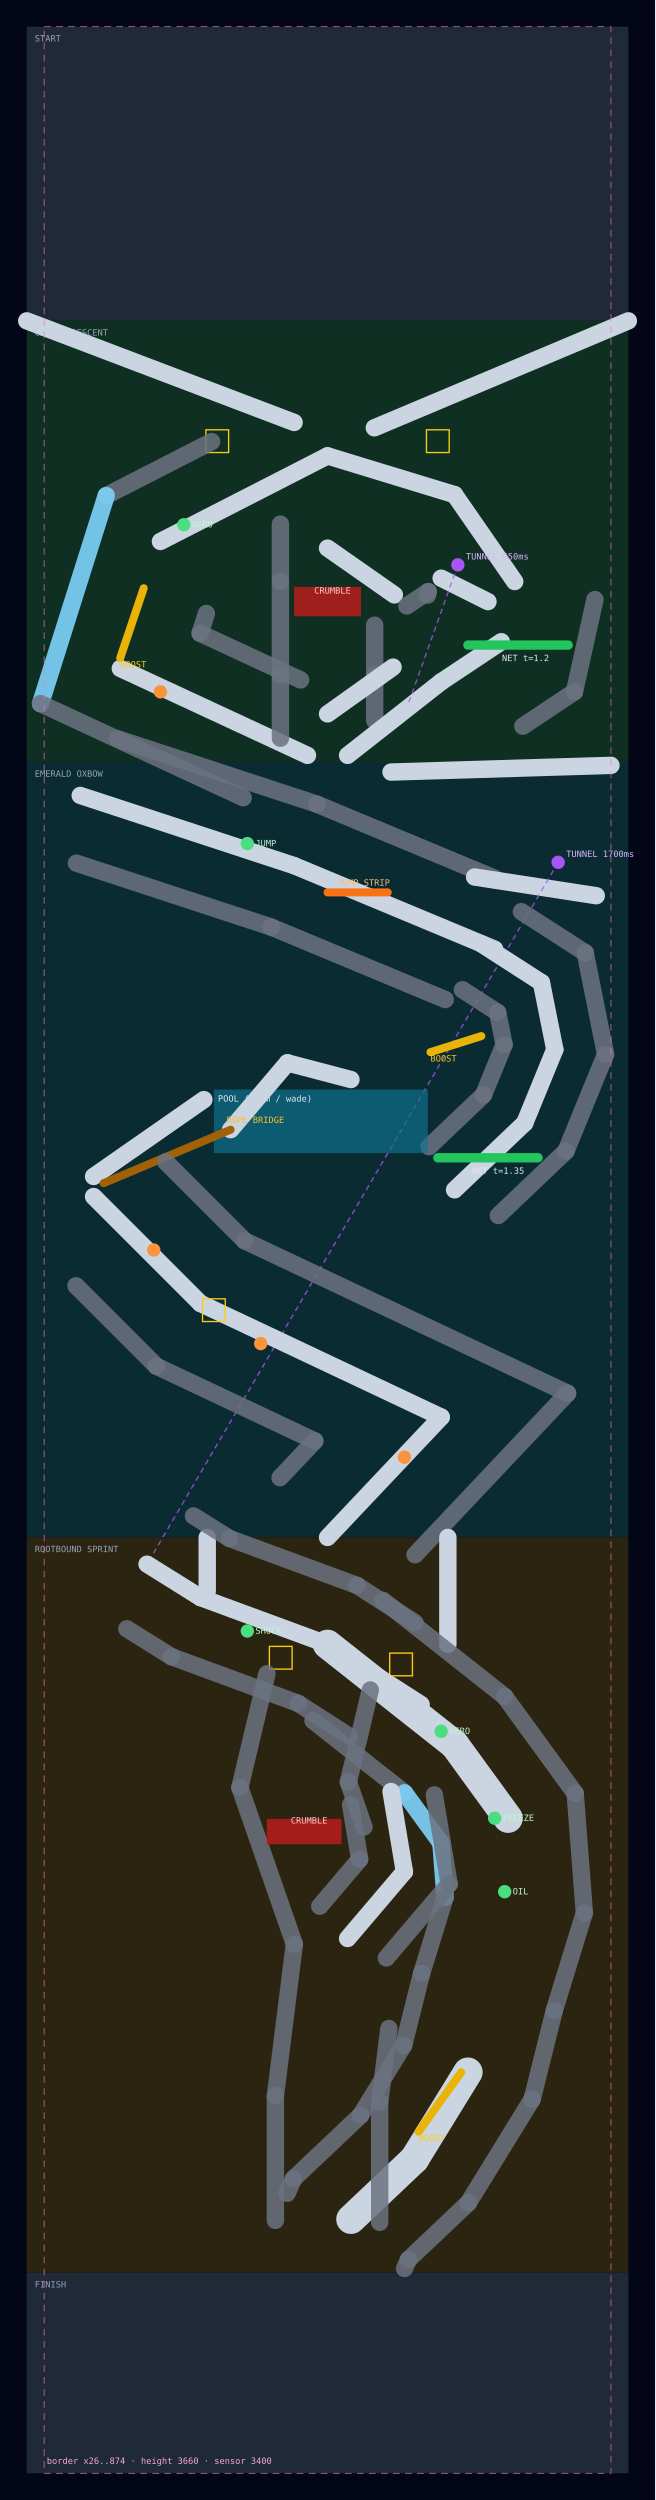
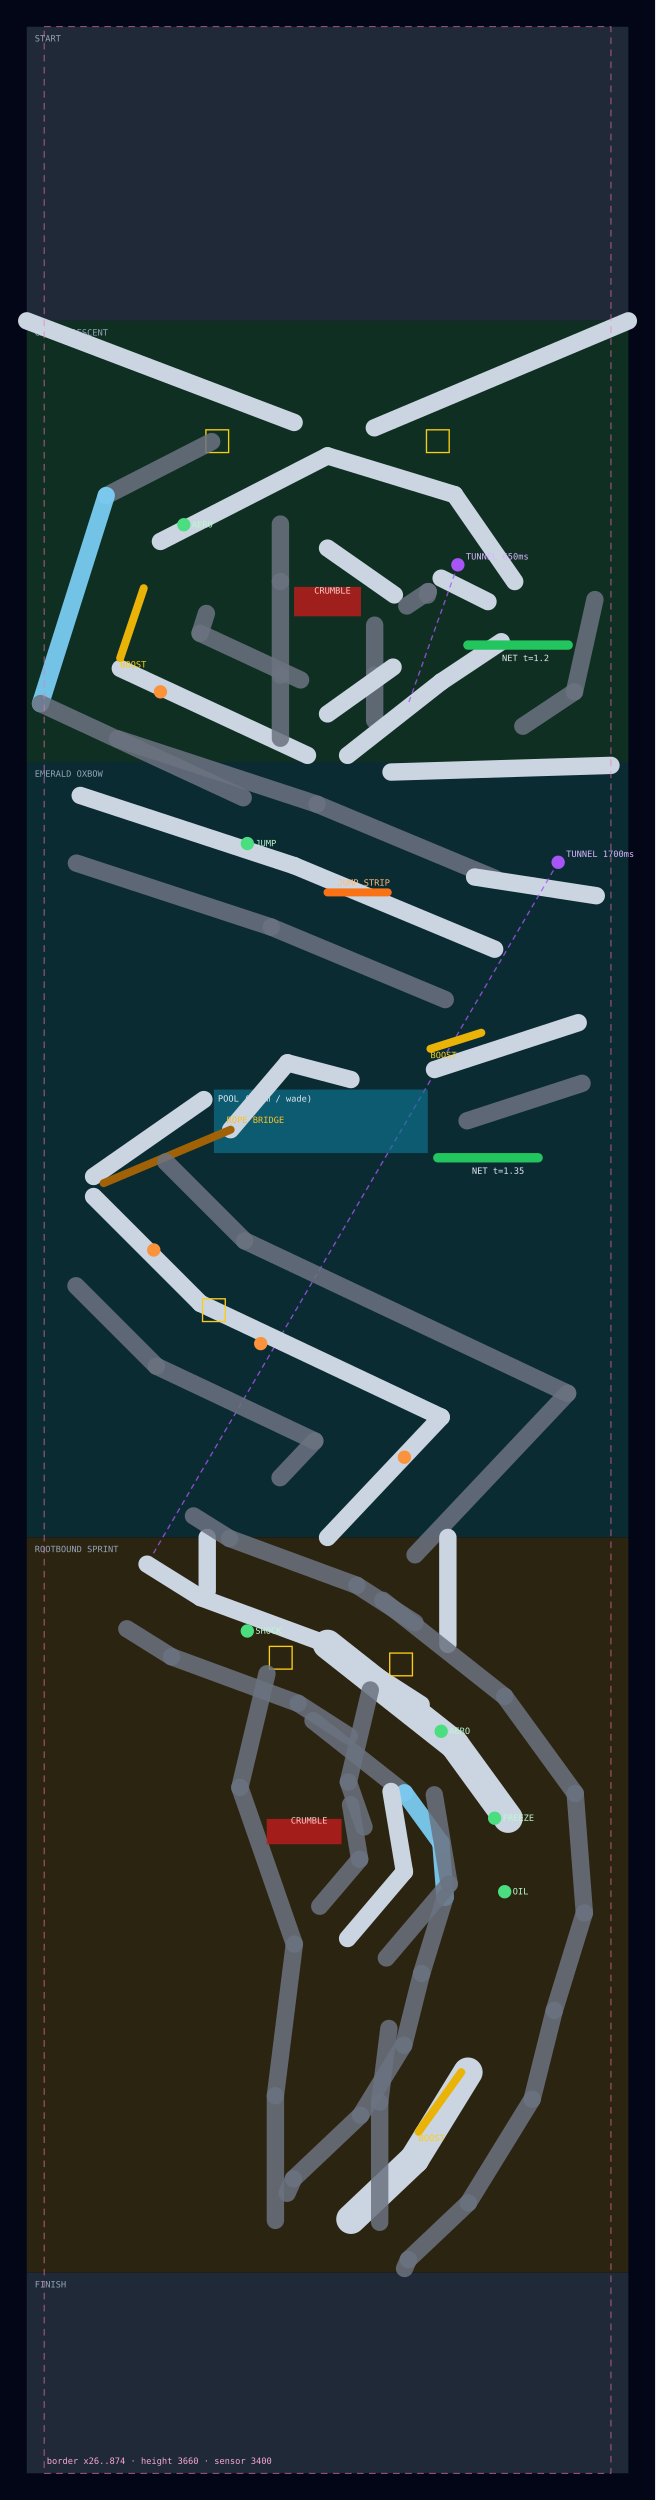
<svg xmlns="http://www.w3.org/2000/svg" viewBox="-40 -40 980 3740" width="980" height="3740">
  <rect x="-40" y="-40" width="980" height="3740" fill="#020617" />
  <rect x="0" y="0" width="900" height="440" fill="#1f2937" />
  <text x="12" y="22" fill="#94a3b8" font-family="monospace" font-size="13">START</text>
  <rect x="0" y="440" width="900" height="660" fill="#0f2f22" />
  <text x="12" y="462" fill="#94a3b8" font-family="monospace" font-size="13">CANOPY DESCENT</text>
  <rect x="0" y="1100" width="900" height="1160" fill="#0b2b33" />
  <text x="12" y="1122" fill="#94a3b8" font-family="monospace" font-size="13">EMERALD OXBOW</text>
  <rect x="0" y="2260" width="900" height="1100" fill="#2b2410" />
  <text x="12" y="2282" fill="#94a3b8" font-family="monospace" font-size="13">ROOTBOUND SPRINT</text>
  <rect x="0" y="3360" width="900" height="300" fill="#1f2937" />
  <text x="12" y="3382" fill="#94a3b8" font-family="monospace" font-size="13">FINISH</text>
  <line x1="0" y1="440" x2="400" y2="592" stroke="#cbd5e1" stroke-width="26" stroke-linecap="round" opacity="1" />
  <line x1="900" y1="440" x2="520" y2="600" stroke="#cbd5e1" stroke-width="26" stroke-linecap="round" opacity="1" />
  <rect x="268" y="603" width="34" height="34" fill="none" stroke="#facc15" stroke-width="2" />
  <rect x="598" y="603" width="34" height="34" fill="none" stroke="#facc15" stroke-width="2" />
  <line x1="450" y1="642" x2="200" y2="770" stroke="#cbd5e1" stroke-width="26" stroke-linecap="round" opacity="1" />
  <line x1="140" y1="960" x2="420" y2="1090" stroke="#cbd5e1" stroke-width="26" stroke-linecap="round" opacity="1" />
  <line x1="276.614" y1="620.676" x2="118.882" y2="701.434" stroke="#6b7280" stroke-width="26" stroke-linecap="round" opacity="0.85" />
  <line x1="118.882" y1="701.434" x2="20.613" y2="1012.618" stroke="#7dd3fc" stroke-width="26" stroke-linecap="round" opacity="0.9" />
  <line x1="20.613" y1="1012.618" x2="323.827" y2="1153.396" stroke="#6b7280" stroke-width="26" stroke-linecap="round" opacity="0.85" />
  <line x1="259.387" y1="907.382" x2="268.734" y2="877.782" stroke="#6b7280" stroke-width="26" stroke-linecap="round" opacity="0.85" />
  <line x1="409.683" y1="977.163" x2="259.387" y2="907.382" stroke="#6b7280" stroke-width="26" stroke-linecap="round" opacity="0.85" />
  <line x1="175" y1="840" x2="139.8" y2="944.5" stroke="#eab308" stroke-width="12" stroke-linecap="round" opacity="1" />
  <text x="139.8" y="958.5" fill="#facc15" font-family="monospace" font-size="13">BOOST</text>
  <circle cx="235" cy="745" r="10" fill="#4ade80" />
  <text x="247" y="749" fill="#bbf7d0" font-family="monospace" font-size="13">AERO</text>
  <circle cx="200" cy="995" r="10" fill="#fb923c" />
  <line x1="379.5" y1="744" x2="379.5" y2="830" stroke="#6b7280" stroke-width="26" stroke-linecap="round" opacity="0.85" />
  <line x1="379.5" y1="830" x2="379.5" y2="970" stroke="#6b7280" stroke-width="26" stroke-linecap="round" opacity="0.85" />
  <line x1="379.5" y1="970" x2="379.5" y2="1064.4" stroke="#6b7280" stroke-width="26" stroke-linecap="round" opacity="0.85" />
  <line x1="520.5" y1="970" x2="520.5" y2="895.3" stroke="#6b7280" stroke-width="26" stroke-linecap="round" opacity="0.85" />
  <line x1="520.5" y1="1037.7" x2="520.5" y2="970" stroke="#6b7280" stroke-width="26" stroke-linecap="round" opacity="0.85" />
  <rect x="400" y="838" width="100" height="44" fill="#b91c1c" opacity="0.85" />
  <text x="430" y="848" fill="#fecaca" font-family="monospace" font-size="13">CRUMBLE</text>
  <line x1="450" y1="780" x2="550" y2="850" stroke="#cbd5e1" stroke-width="26" stroke-linecap="round" opacity="1" />
  <line x1="548" y1="958" x2="450" y2="1028" stroke="#cbd5e1" stroke-width="26" stroke-linecap="round" opacity="1" />
  <line x1="450" y1="642" x2="640" y2="700" stroke="#cbd5e1" stroke-width="26" stroke-linecap="round" opacity="1" />
  <line x1="640" y1="700" x2="730" y2="830" stroke="#cbd5e1" stroke-width="26" stroke-linecap="round" opacity="1" />
  <line x1="710" y1="920" x2="620" y2="980" stroke="#cbd5e1" stroke-width="26" stroke-linecap="round" opacity="1" />
  <line x1="620" y1="980" x2="480" y2="1090" stroke="#cbd5e1" stroke-width="26" stroke-linecap="round" opacity="1" />
  <line x1="819.35" y1="994.928" x2="850.002" y2="856.995" stroke="#6b7280" stroke-width="26" stroke-linecap="round" opacity="0.85" />
  <line x1="742.18" y1="1046.374" x2="819.35" y2="994.928" stroke="#6b7280" stroke-width="26" stroke-linecap="round" opacity="0.85" />
  <line x1="599.496" y1="850.266" x2="600.65" y2="845.072" stroke="#6b7280" stroke-width="26" stroke-linecap="round" opacity="0.85" />
  <line x1="600.65" y1="845.072" x2="568.557" y2="866.467" stroke="#6b7280" stroke-width="26" stroke-linecap="round" opacity="0.85" />
  <line x1="660" y1="925" x2="810" y2="925" stroke="#22c55e" stroke-width="14" stroke-linecap="round" opacity="1" />
  <text x="711" y="949" fill="#e2e8f0" font-family="monospace" font-size="13">NET t=1.2</text>
  <line x1="620" y1="825" x2="690" y2="860" stroke="#cbd5e1" stroke-width="26" stroke-linecap="round" opacity="1" />
  <circle cx="645" cy="805" r="10" fill="#a855f7" />
  <line x1="645" y1="805" x2="570" y2="1015" stroke="#a855f7" stroke-width="2" stroke-dasharray="8 6" opacity="0.8" />
  <text x="657" y="797" fill="#d8b4fe" font-family="monospace" font-size="13">TUNNEL 650ms</text>
  <line x1="80" y1="1150" x2="400" y2="1255" stroke="#cbd5e1" stroke-width="26" stroke-linecap="round" opacity="1" />
  <line x1="400" y1="1255" x2="700" y2="1380" stroke="#cbd5e1" stroke-width="26" stroke-linecap="round" opacity="1" />
  <line x1="74.314" y1="1251.275" x2="365.825" y2="1346.927" stroke="#6b7280" stroke-width="26" stroke-linecap="round" opacity="0.85" />
  <line x1="365.825" y1="1346.927" x2="626.085" y2="1455.369" stroke="#6b7280" stroke-width="26" stroke-linecap="round" opacity="0.85" />
  <line x1="434.175" y1="1163.073" x2="135.99" y2="1065.231" stroke="#6b7280" stroke-width="26" stroke-linecap="round" opacity="0.85" />
  <line x1="700.61" y1="1274.087" x2="434.175" y2="1163.073" stroke="#6b7280" stroke-width="26" stroke-linecap="round" opacity="0.85" />
  <line x1="450" y1="1295" x2="540" y2="1295" stroke="#f97316" stroke-width="12" stroke-linecap="round" opacity="1" />
  <text x="465" y="1285" fill="#fdba74" font-family="monospace" font-size="13">JUMP STRIP</text>
  <circle cx="330" cy="1222" r="10" fill="#4ade80" />
  <text x="342" y="1226" fill="#bbf7d0" font-family="monospace" font-size="13">JUMP</text>
  <line x1="545" y1="1115" x2="874" y2="1105" stroke="#cbd5e1" stroke-width="26" stroke-linecap="round" opacity="1" />
  <line x1="670" y1="1272" x2="852" y2="1300" stroke="#cbd5e1" stroke-width="26" stroke-linecap="round" opacity="1" />
  <circle cx="795" cy="1250" r="10" fill="#a855f7" />
  <line x1="795" y1="1250" x2="180" y2="2300" stroke="#a855f7" stroke-width="2" stroke-dasharray="8 6" opacity="0.8" />
  <text x="807" y="1242" fill="#d8b4fe" font-family="monospace" font-size="13">TUNNEL 1700ms</text>
-   <line x1="680" y1="1372" x2="770" y2="1430" stroke="#cbd5e1" stroke-width="26" stroke-linecap="round" opacity="1" />
-   <line x1="770" y1="1430" x2="790" y2="1530" stroke="#cbd5e1" stroke-width="26" stroke-linecap="round" opacity="1" />
-   <line x1="790" y1="1530" x2="745" y2="1640" stroke="#cbd5e1" stroke-width="26" stroke-linecap="round" opacity="1" />
-   <line x1="745" y1="1640" x2="640" y2="1740" stroke="#cbd5e1" stroke-width="26" stroke-linecap="round" opacity="1" />
-   <line x1="651.767" y1="1440.651" x2="704.478" y2="1474.621" stroke="#6b7280" stroke-width="26" stroke-linecap="round" opacity="0.85" />
-   <line x1="704.478" y1="1474.621" x2="714.101" y2="1522.732" stroke="#6b7280" stroke-width="26" stroke-linecap="round" opacity="0.85" />
-   <line x1="714.101" y1="1522.732" x2="683.348" y2="1597.907" stroke="#6b7280" stroke-width="26" stroke-linecap="round" opacity="0.85" />
-   <line x1="683.348" y1="1597.907" x2="601.878" y2="1675.497" stroke="#6b7280" stroke-width="26" stroke-linecap="round" opacity="0.85" />
-   <line x1="835.522" y1="1385.379" x2="740.034" y2="1323.843" stroke="#6b7280" stroke-width="26" stroke-linecap="round" opacity="0.85" />
-   <line x1="865.899" y1="1537.268" x2="835.522" y2="1385.379" stroke="#6b7280" stroke-width="26" stroke-linecap="round" opacity="0.85" />
-   <line x1="806.652" y1="1682.093" x2="865.899" y2="1537.268" stroke="#6b7280" stroke-width="26" stroke-linecap="round" opacity="0.85" />
-   <line x1="705.518" y1="1778.412" x2="806.652" y2="1682.093" stroke="#6b7280" stroke-width="26" stroke-linecap="round" opacity="0.85" />
-   <line x1="680" y1="1510" x2="604" y2="1534" stroke="#eab308" stroke-width="12" stroke-linecap="round" opacity="1" />
-   <text x="604" y="1548" fill="#facc15" font-family="monospace" font-size="13">BOOST</text>
+   <line x1="825" y1="1490" x2="610" y2="1560" stroke="#cbd5e1" stroke-width="26" stroke-linecap="round" opacity="1" />
+   <line x1="658.744" y1="1636.677" x2="830.744" y2="1580.677" stroke="#6b7280" stroke-width="26" stroke-linecap="round" opacity="0.85" />
+   <line x1="680" y1="1505" x2="604" y2="1529" stroke="#eab308" stroke-width="12" stroke-linecap="round" opacity="1" />
+   <text x="604" y="1543" fill="#facc15" font-family="monospace" font-size="13">BOOST</text>
  <line x1="615" y1="1692" x2="765" y2="1692" stroke="#22c55e" stroke-width="14" stroke-linecap="round" opacity="1" />
  <text x="666" y="1716" fill="#e2e8f0" font-family="monospace" font-size="13">NET t=1.35</text>
  <rect x="280" y="1590" width="320" height="95" fill="#0e7490" opacity="0.65" />
  <text x="286" y="1608" fill="#e2e8f0" font-family="monospace" font-size="13">POOL (skim / wade)</text>
  <line x1="265" y1="1605" x2="100" y2="1720" stroke="#cbd5e1" stroke-width="26" stroke-linecap="round" opacity="1" />
  <line x1="390" y1="1550" x2="485" y2="1575" stroke="#cbd5e1" stroke-width="26" stroke-linecap="round" opacity="1" />
  <line x1="390" y1="1550" x2="305" y2="1650" stroke="#cbd5e1" stroke-width="26" stroke-linecap="round" opacity="1" />
  <line x1="305" y1="1650" x2="115" y2="1730" stroke="#a16207" stroke-width="12" stroke-linecap="round" opacity="1" />
  <text x="299" y="1640" fill="#fbbf24" font-family="monospace" font-size="13">ROPE BRIDGE</text>
  <line x1="100" y1="1750" x2="260" y2="1910" stroke="#cbd5e1" stroke-width="26" stroke-linecap="round" opacity="1" />
  <line x1="260" y1="1910" x2="620" y2="2080" stroke="#cbd5e1" stroke-width="26" stroke-linecap="round" opacity="1" />
  <line x1="620" y1="2080" x2="450" y2="2260" stroke="#cbd5e1" stroke-width="26" stroke-linecap="round" opacity="1" />
  <line x1="326.014" y1="1816.207" x2="208.056" y2="1698.25" stroke="#6b7280" stroke-width="26" stroke-linecap="round" opacity="0.85" />
  <line x1="809.112" y1="2044.337" x2="326.014" y2="1816.207" stroke="#6b7280" stroke-width="26" stroke-linecap="round" opacity="0.85" />
  <line x1="580.924" y1="2285.948" x2="809.112" y2="2044.337" stroke="#6b7280" stroke-width="26" stroke-linecap="round" opacity="0.85" />
  <line x1="73.706" y1="1883.512" x2="193.986" y2="2003.793" stroke="#6b7280" stroke-width="26" stroke-linecap="round" opacity="0.85" />
  <line x1="193.986" y1="2003.793" x2="430.888" y2="2115.663" stroke="#6b7280" stroke-width="26" stroke-linecap="round" opacity="0.85" />
  <line x1="430.888" y1="2115.663" x2="378.949" y2="2170.657" stroke="#6b7280" stroke-width="26" stroke-linecap="round" opacity="0.85" />
  <circle cx="190" cy="1830" r="10" fill="#fb923c" />
  <circle cx="350" cy="1970" r="10" fill="#fb923c" />
  <circle cx="565" cy="2140" r="10" fill="#fb923c" />
  <rect x="263" y="1903" width="34" height="34" fill="none" stroke="#facc15" stroke-width="2" />
  <line x1="270" y1="2260" x2="270" y2="2340" stroke="#cbd5e1" stroke-width="26" stroke-linecap="round" opacity="1" />
  <line x1="630" y1="2260" x2="630" y2="2420" stroke="#cbd5e1" stroke-width="26" stroke-linecap="round" opacity="1" />
  <line x1="180" y1="2300" x2="260" y2="2350" stroke="#cbd5e1" stroke-width="26" stroke-linecap="round" opacity="1" />
  <line x1="260" y1="2350" x2="450" y2="2420" stroke="#cbd5e1" stroke-width="26" stroke-linecap="round" opacity="1" />
  <line x1="450" y1="2420" x2="590" y2="2510" stroke="#cbd5e1" stroke-width="26" stroke-linecap="round" opacity="1" />
  <line x1="149.807" y1="2396.696" x2="216.634" y2="2438.462" stroke="#6b7280" stroke-width="26" stroke-linecap="round" opacity="0.85" />
  <line x1="216.634" y1="2438.462" x2="406.041" y2="2508.244" stroke="#6b7280" stroke-width="26" stroke-linecap="round" opacity="0.85" />
  <line x1="406.041" y1="2508.244" x2="482.326" y2="2557.284" stroke="#6b7280" stroke-width="26" stroke-linecap="round" opacity="0.85" />
  <line x1="303.366" y1="2261.538" x2="249.477" y2="2227.857" stroke="#6b7280" stroke-width="26" stroke-linecap="round" opacity="0.85" />
  <line x1="493.959" y1="2331.756" x2="303.366" y2="2261.538" stroke="#6b7280" stroke-width="26" stroke-linecap="round" opacity="0.85" />
  <line x1="580.769" y1="2387.563" x2="493.959" y2="2331.756" stroke="#6b7280" stroke-width="26" stroke-linecap="round" opacity="0.85" />
  <rect x="543" y="2433" width="34" height="34" fill="none" stroke="#facc15" stroke-width="2" />
  <rect x="363" y="2423" width="34" height="34" fill="none" stroke="#facc15" stroke-width="2" />
  <line x1="450" y1="2420" x2="640" y2="2570" stroke="#cbd5e1" stroke-width="44" stroke-linecap="round" opacity="1" />
  <line x1="640" y1="2570" x2="720" y2="2680" stroke="#cbd5e1" stroke-width="44" stroke-linecap="round" opacity="1" />
  <line x1="660" y1="3060" x2="580" y2="3190" stroke="#cbd5e1" stroke-width="44" stroke-linecap="round" opacity="1" />
  <line x1="580" y1="3190" x2="485" y2="3280" stroke="#cbd5e1" stroke-width="44" stroke-linecap="round" opacity="1" />
  <line x1="428.257" y1="2534.064" x2="565.043" y2="2642.053" stroke="#6b7280" stroke-width="26" stroke-linecap="round" opacity="0.85" />
  <line x1="565.043" y1="2642.053" x2="619.541" y2="2716.988" stroke="#7dd3fc" stroke-width="26" stroke-linecap="round" opacity="0.9" />
  <line x1="619.541" y1="2716.988" x2="625.803" y2="2798.401" stroke="#7dd3fc" stroke-width="26" stroke-linecap="round" opacity="0.9" />
  <line x1="625.803" y1="2798.401" x2="590.744" y2="2912.344" stroke="#6b7280" stroke-width="26" stroke-linecap="round" opacity="0.85" />
  <line x1="590.744" y1="2912.344" x2="563.936" y2="3019.575" stroke="#6b7280" stroke-width="26" stroke-linecap="round" opacity="0.85" />
  <line x1="563.936" y1="3019.575" x2="499.358" y2="3124.516" stroke="#6b7280" stroke-width="26" stroke-linecap="round" opacity="0.85" />
  <line x1="499.358" y1="3124.516" x2="399.005" y2="3219.587" stroke="#6b7280" stroke-width="26" stroke-linecap="round" opacity="0.85" />
  <line x1="399.005" y1="3219.587" x2="389.578" y2="3241.134" stroke="#6b7280" stroke-width="26" stroke-linecap="round" opacity="0.85" />
  <line x1="714.957" y1="2497.947" x2="532.751" y2="2354.1" stroke="#6b7280" stroke-width="26" stroke-linecap="round" opacity="0.85" />
  <line x1="820.459" y1="2643.012" x2="714.957" y2="2497.947" stroke="#6b7280" stroke-width="26" stroke-linecap="round" opacity="0.85" />
  <line x1="834.197" y1="2821.599" x2="820.459" y2="2643.012" stroke="#6b7280" stroke-width="26" stroke-linecap="round" opacity="0.85" />
  <line x1="789.256" y1="2967.656" x2="834.197" y2="2821.599" stroke="#6b7280" stroke-width="26" stroke-linecap="round" opacity="0.85" />
  <line x1="756.064" y1="3100.425" x2="789.256" y2="2967.656" stroke="#6b7280" stroke-width="26" stroke-linecap="round" opacity="0.85" />
  <line x1="660.642" y1="3255.484" x2="756.064" y2="3100.425" stroke="#6b7280" stroke-width="26" stroke-linecap="round" opacity="0.85" />
  <line x1="570.995" y1="3340.413" x2="660.642" y2="3255.484" stroke="#6b7280" stroke-width="26" stroke-linecap="round" opacity="0.85" />
  <line x1="565.207" y1="3353.645" x2="570.995" y2="3340.413" stroke="#6b7280" stroke-width="26" stroke-linecap="round" opacity="0.85" />
  <circle cx="620" cy="2550" r="10" fill="#4ade80" />
  <text x="632" y="2554" fill="#bbf7d0" font-family="monospace" font-size="13">AERO</text>
  <circle cx="700" cy="2680" r="10" fill="#4ade80" />
  <text x="712" y="2684" fill="#bbf7d0" font-family="monospace" font-size="13">FREEZE</text>
  <circle cx="715" cy="2790" r="10" fill="#4ade80" />
  <text x="727" y="2794" fill="#bbf7d0" font-family="monospace" font-size="13">OIL</text>
  <circle cx="330" cy="2400" r="10" fill="#4ade80" />
  <text x="342" y="2404" fill="#bbf7d0" font-family="monospace" font-size="13">SHOCK</text>
  <line x1="650" y1="3060" x2="586.2" y2="3149.1" stroke="#eab308" stroke-width="12" stroke-linecap="round" opacity="1" />
  <text x="586.2" y="3163.1" fill="#facc15" font-family="monospace" font-size="13">BOOST</text>
  <line x1="359.352" y1="2463.963" x2="318.843" y2="2634.102" stroke="#6b7280" stroke-width="26" stroke-linecap="round" opacity="0.85" />
  <line x1="318.843" y1="2634.102" x2="400.342" y2="2868.41" stroke="#6b7280" stroke-width="26" stroke-linecap="round" opacity="0.85" />
  <line x1="400.342" y1="2868.41" x2="372" y2="3095.144" stroke="#6b7280" stroke-width="26" stroke-linecap="round" opacity="0.85" />
  <line x1="372" y1="3095.144" x2="372" y2="3281.663" stroke="#6b7280" stroke-width="26" stroke-linecap="round" opacity="0.85" />
  <line x1="481.157" y1="2625.898" x2="513.93" y2="2488.25" stroke="#6b7280" stroke-width="26" stroke-linecap="round" opacity="0.85" />
  <line x1="504.53" y1="2693.097" x2="481.157" y2="2625.898" stroke="#6b7280" stroke-width="26" stroke-linecap="round" opacity="0.85" />
  <line x1="528" y1="3104.856" x2="541.78" y2="2994.618" stroke="#6b7280" stroke-width="26" stroke-linecap="round" opacity="0.85" />
  <line x1="528" y1="3284.536" x2="528" y2="3104.856" stroke="#6b7280" stroke-width="26" stroke-linecap="round" opacity="0.85" />
  <rect x="359" y="2681" width="112" height="38" fill="#b91c1c" opacity="0.85" />
  <text x="395" y="2688" fill="#fecaca" font-family="monospace" font-size="13">CRUMBLE</text>
  <line x1="545" y1="2640" x2="565" y2="2760" stroke="#cbd5e1" stroke-width="26" stroke-linecap="round" opacity="1" />
  <line x1="565" y1="2760" x2="480" y2="2860" stroke="#cbd5e1" stroke-width="26" stroke-linecap="round" opacity="1" />
  <line x1="484.436" y1="2659.83" x2="498.047" y2="2741.494" stroke="#6b7280" stroke-width="26" stroke-linecap="round" opacity="0.85" />
  <line x1="498.047" y1="2741.494" x2="438.361" y2="2811.712" stroke="#6b7280" stroke-width="26" stroke-linecap="round" opacity="0.85" />
  <line x1="631.953" y1="2778.506" x2="609.722" y2="2645.116" stroke="#6b7280" stroke-width="26" stroke-linecap="round" opacity="0.85" />
  <line x1="538.018" y1="2889.019" x2="631.953" y2="2778.506" stroke="#6b7280" stroke-width="26" stroke-linecap="round" opacity="0.85" />
  <rect x="26" y="0" width="848" height="3660" fill="none" stroke="#f472b6" stroke-width="1" stroke-dasharray="10 8" />
  <text x="30" y="3646" fill="#f9a8d4" font-family="monospace" font-size="13">border x26..874 · height 3660 · sensor 3400</text>
</svg>
